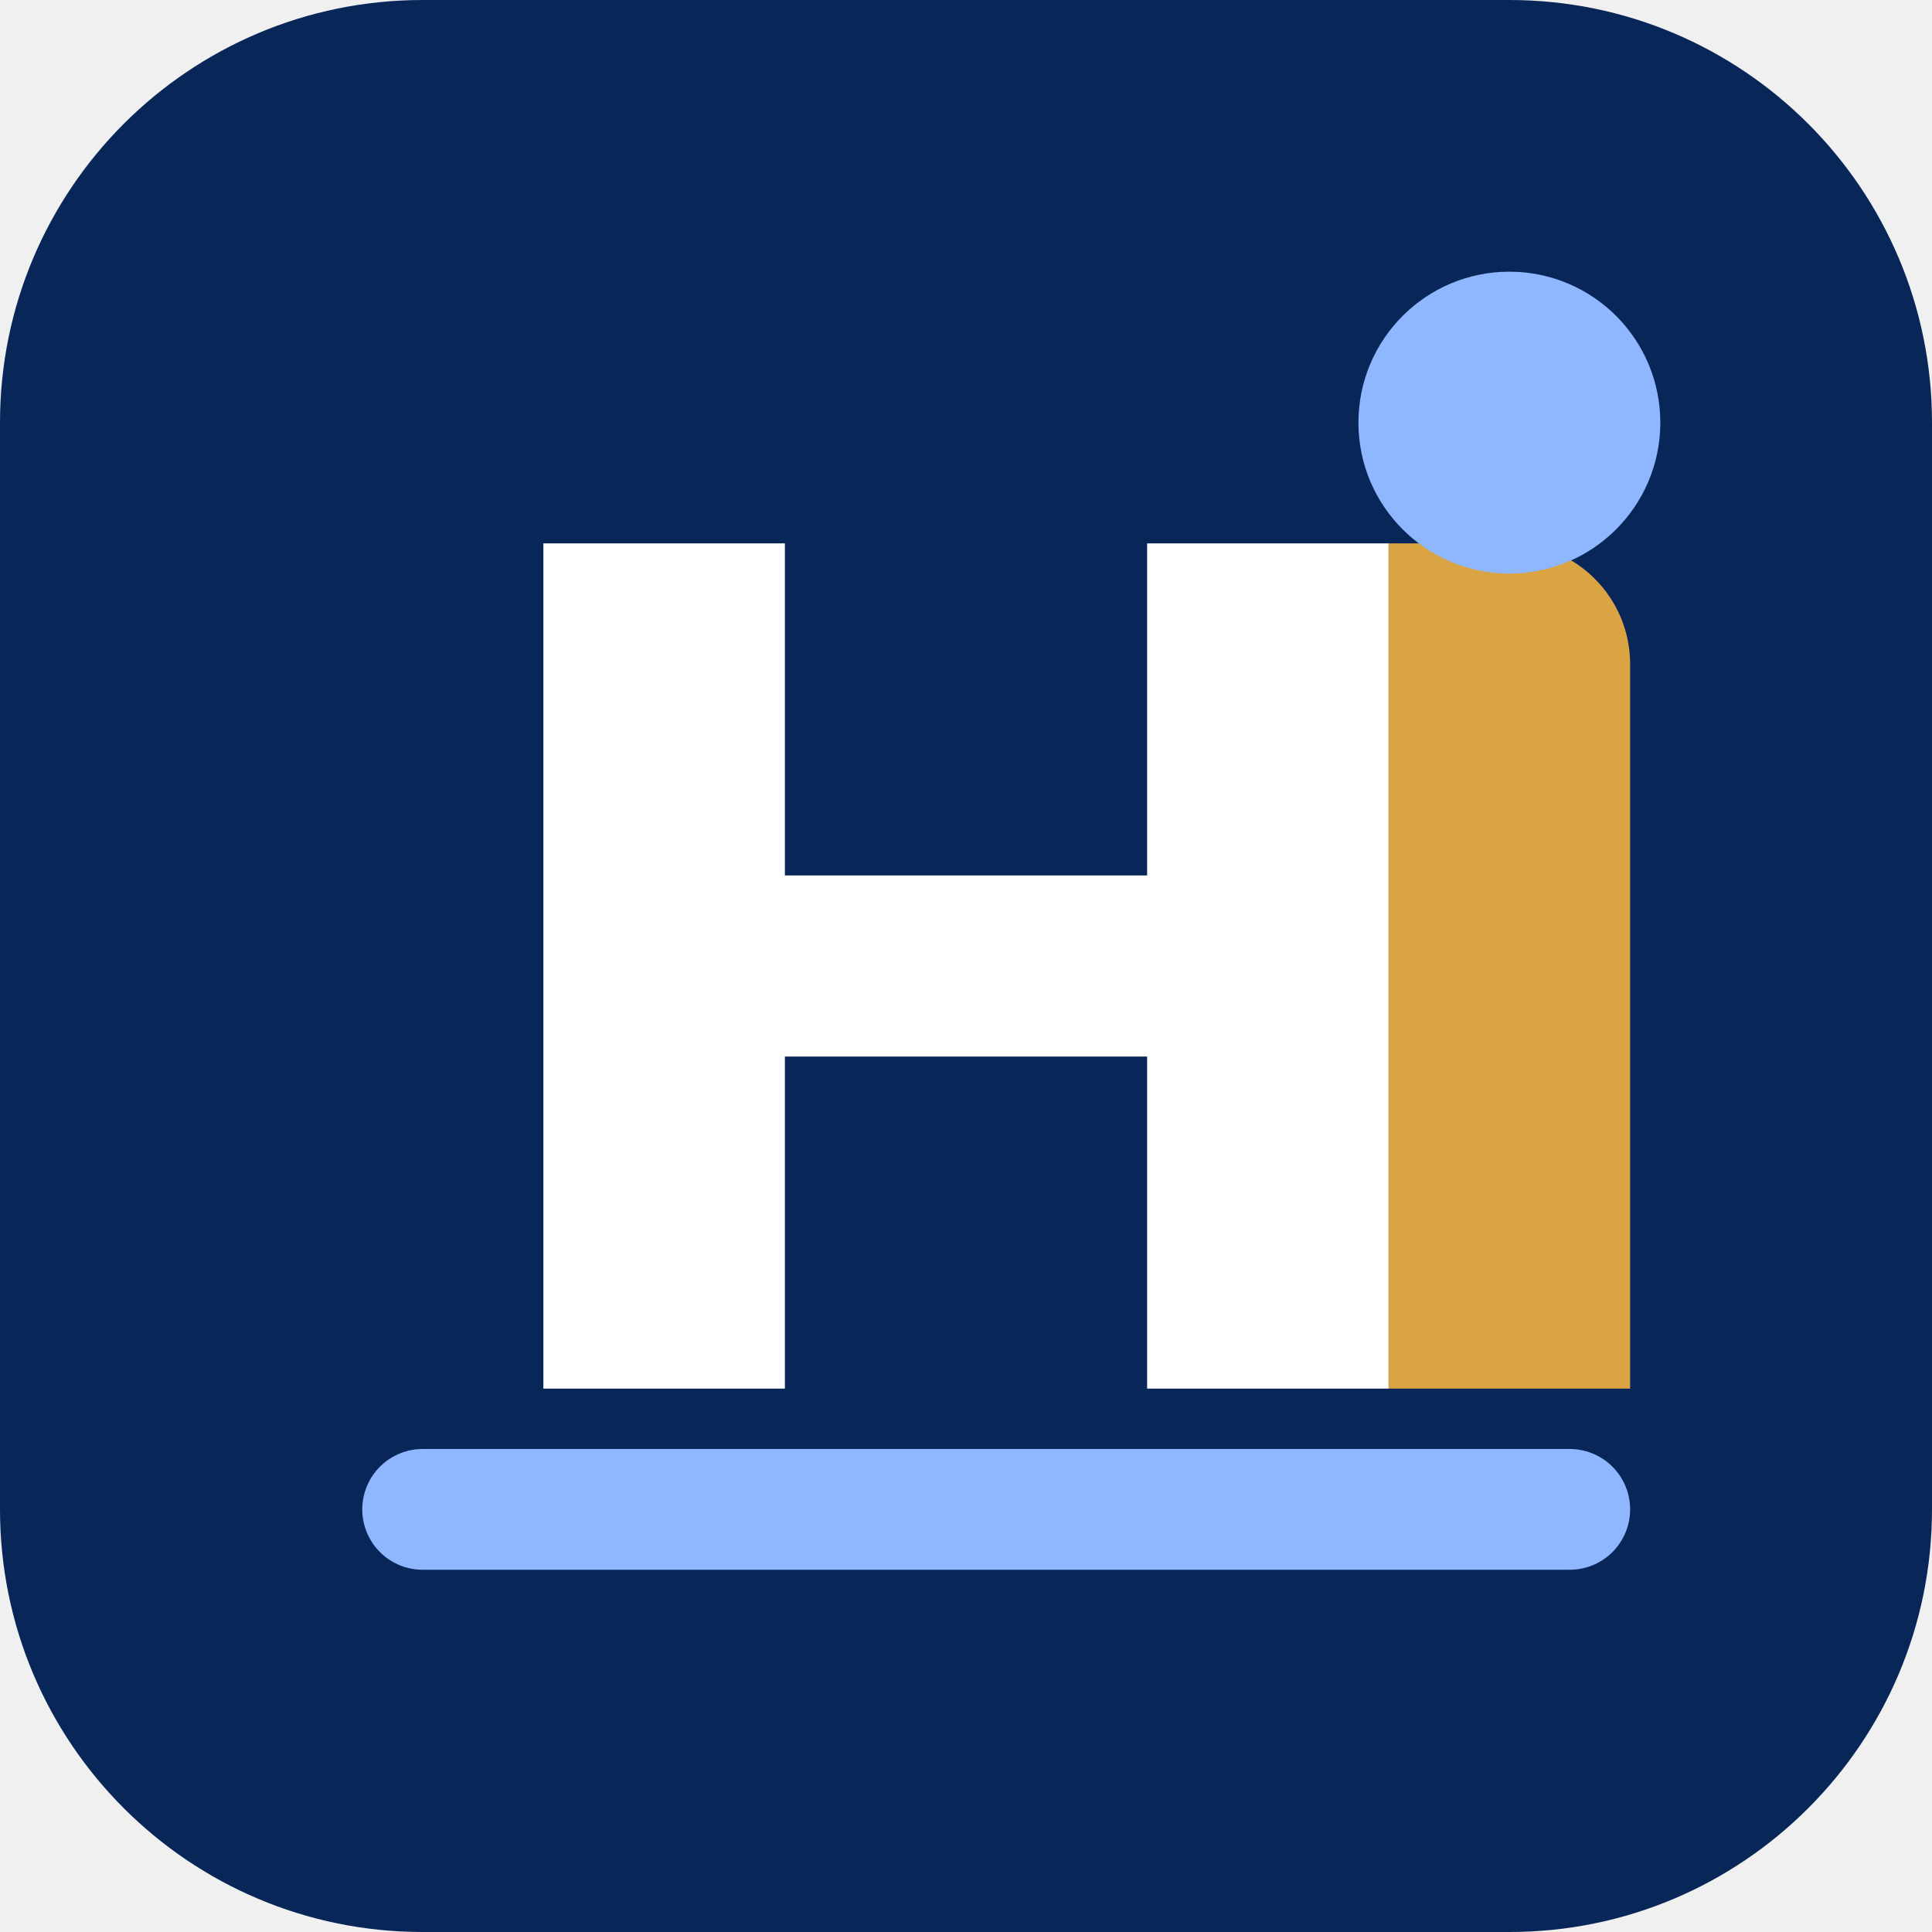
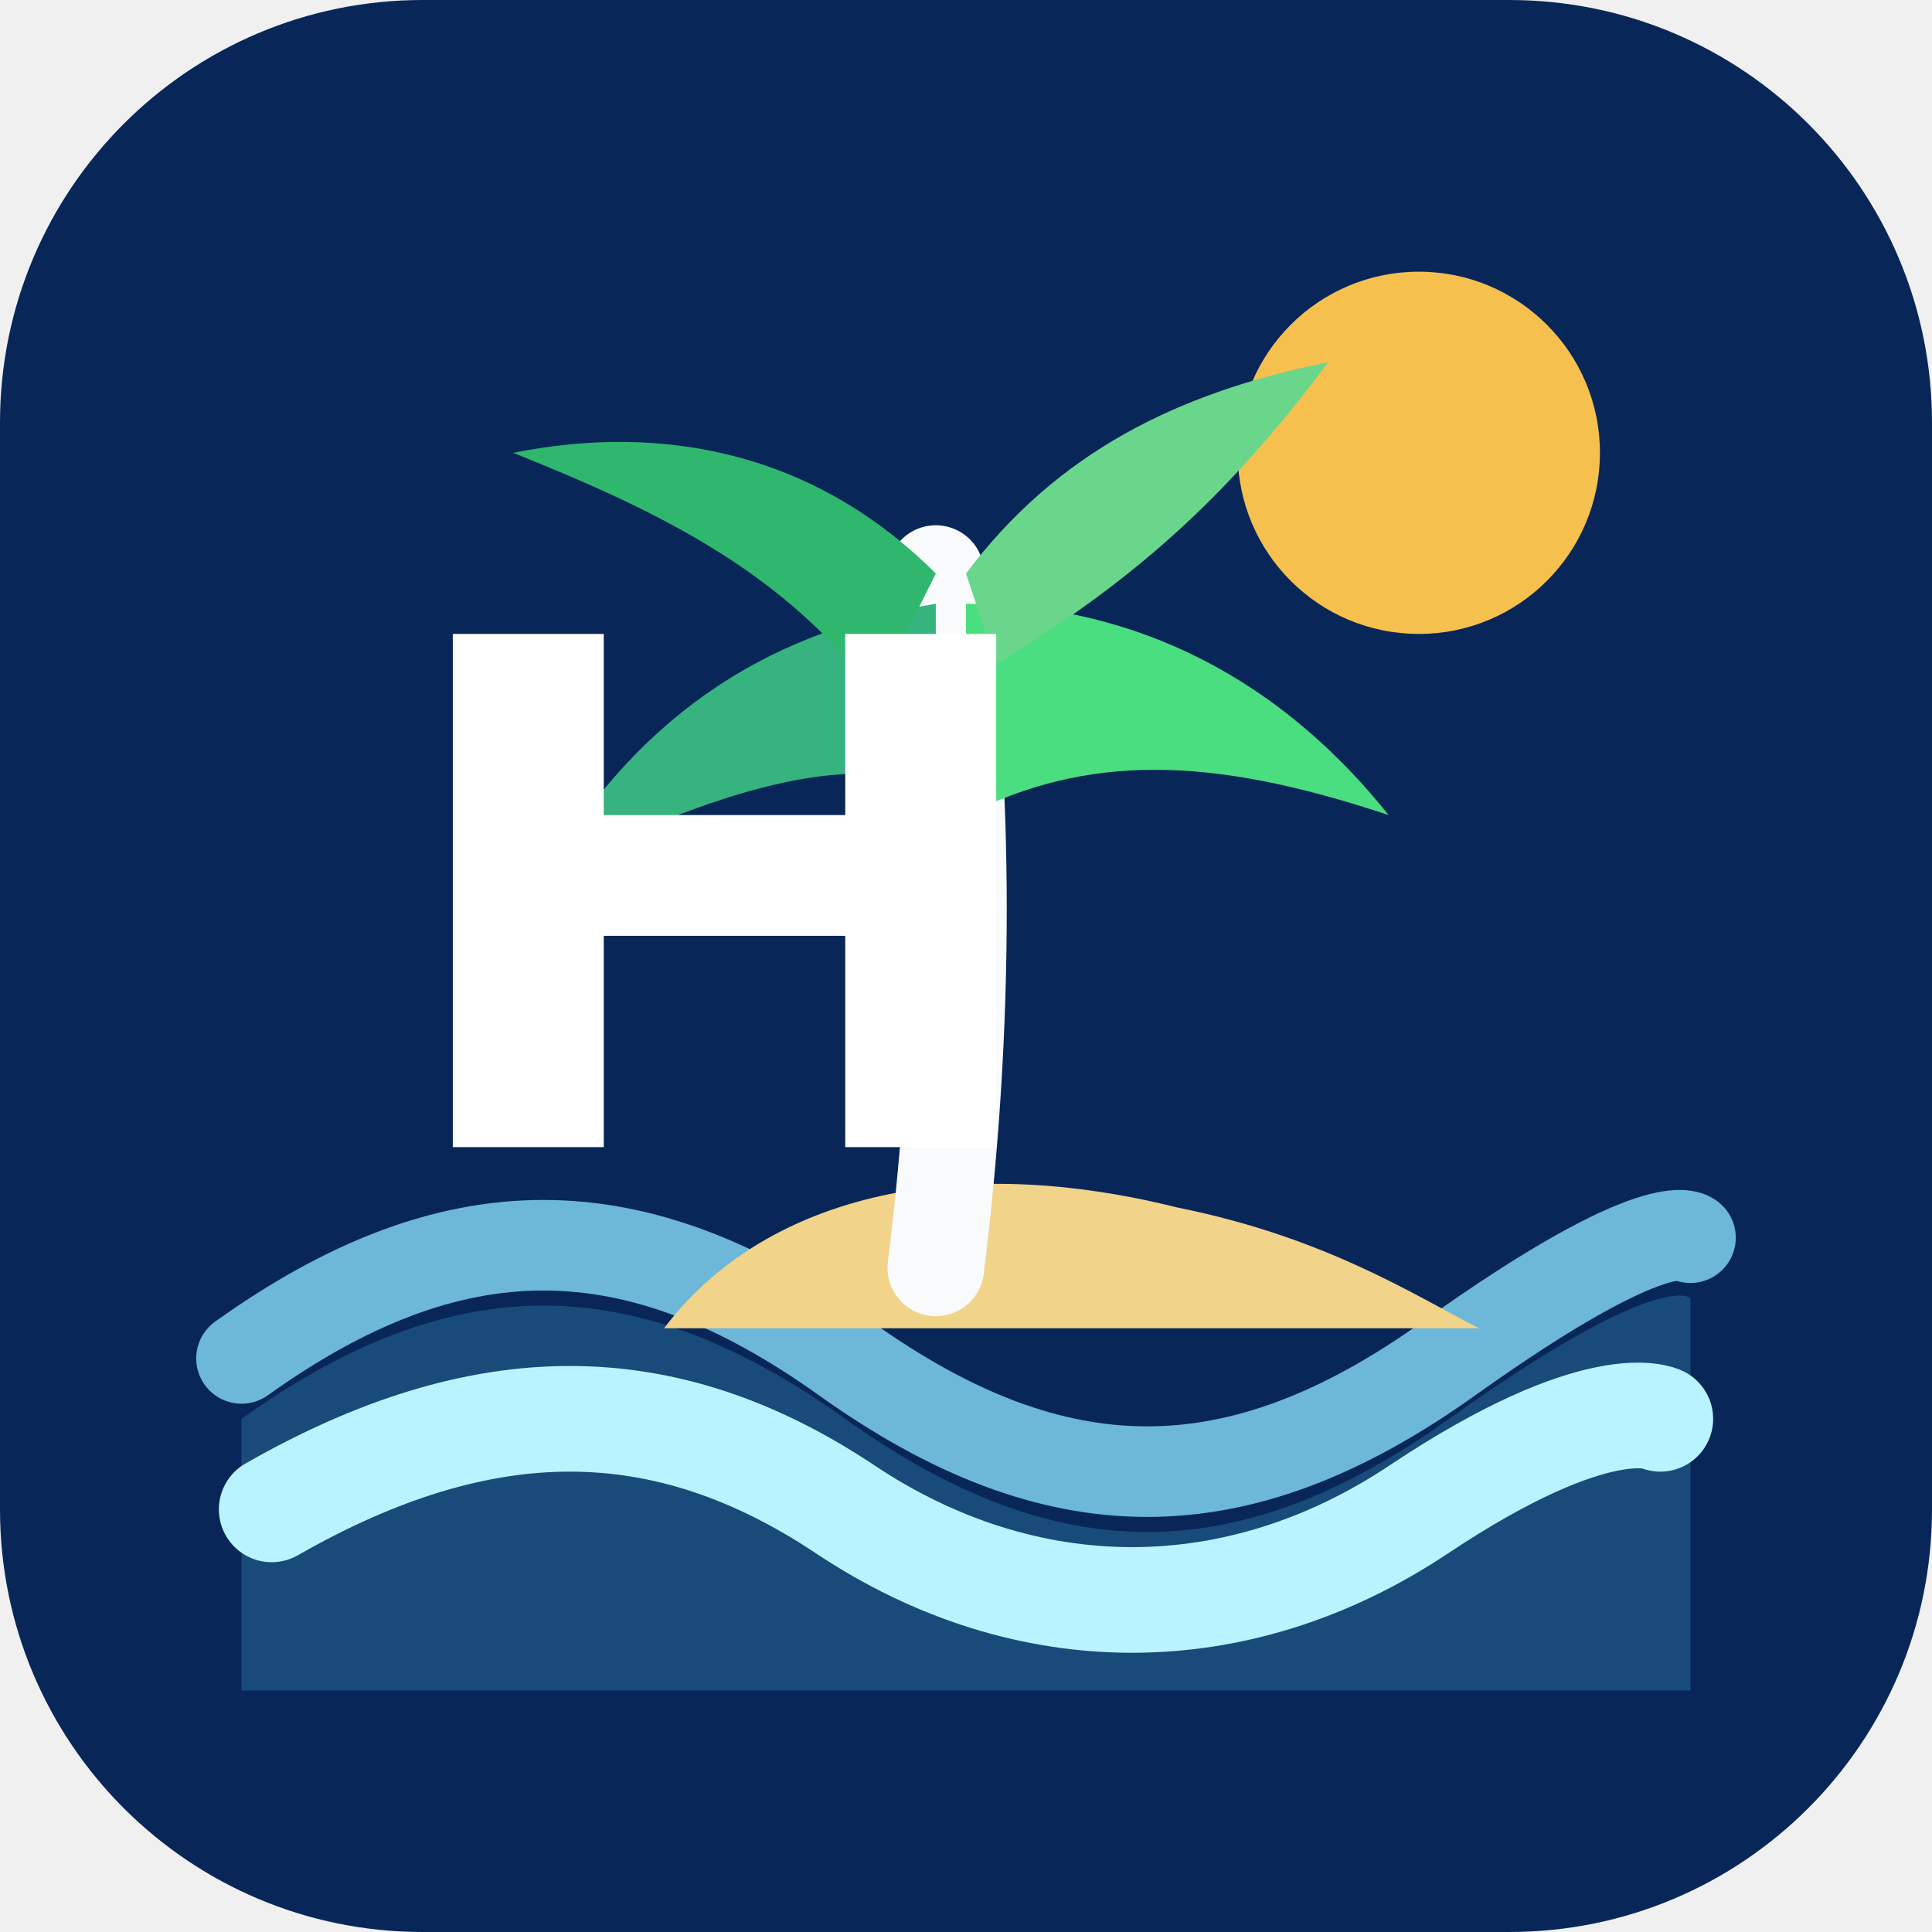
- <svg xmlns="http://www.w3.org/2000/svg" viewBox="0 0 64 64" role="img" aria-label="Hotel Calculator logo">
+ <svg xmlns="http://www.w3.org/2000/svg" viewBox="0 0 64 64" role="img" aria-label="Maldives Hotel Calculator logo">
+   <style>
+     .sun { transform-origin: 47px 15px; animation: sunPulse 4.8s ease-in-out infinite; }
+     .wave-front { animation: waveDrift 3.8s ease-in-out infinite; }
+     .wave-back { animation: waveDriftBack 4.6s ease-in-out infinite; }
+     .palm { transform-origin: 31px 34px; animation: palmSway 4.2s ease-in-out infinite; }
+     @keyframes sunPulse {
+       0%, 100% { transform: scale(1); opacity: .92; }
+       50% { transform: scale(1.12); opacity: 1; }
+     }
+     @keyframes waveDrift {
+       0%, 100% { transform: translateX(-1px); }
+       50% { transform: translateX(2px); }
+     }
+     @keyframes waveDriftBack {
+       0%, 100% { transform: translateX(2px); }
+       50% { transform: translateX(-1px); }
+     }
+     @keyframes palmSway {
+       0%, 100% { transform: rotate(-1.5deg); }
+       50% { transform: rotate(2deg); }
+     }
+     @media (prefers-reduced-motion: reduce) {
+       .sun, .wave-front, .wave-back, .palm { animation: none; }
+     }
+   </style>
  <rect width="64" height="64" rx="14" fill="#082758" />
-   <path d="M18 46V18h8v11h12V18h8v28h-8V35H26v11h-8Z" fill="#fff" />
-   <path d="M46 18h4a4 4 0 0 1 4 4v24h-8V18Z" fill="#d9a441" />
-   <path d="M14 50h38" stroke="#8fb7ff" stroke-width="4" stroke-linecap="round" />
-   <circle cx="50" cy="14" r="5" fill="#8fb7ff" />
+   <path d="M8 47c7-5 13-5 20 0s13 5 20 0 8-4 8-4v13H8V47Z" fill="#184a7a" />
+   <path class="wave-back" d="M8 45c7-5 13-5 20 0s13 5 20 0 8-4 8-4" fill="none" stroke="#6db7d8" stroke-width="3" stroke-linecap="round" />
+   <path class="wave-front" d="M9 50c7-4 13-4 19 0s13 4 19 0 8-3 8-3" fill="none" stroke="#b9f3ff" stroke-width="3.5" stroke-linecap="round" />
+   <circle class="sun" cx="47" cy="15" r="6" fill="#f6c04f" />
+   <path d="M22 44c3-4 9-6 17-4 5 1 8 3 10 4H22Z" fill="#f2d38a" />
+   <g class="palm">
+     <path d="M31 42c1-8 1-16 0-23" fill="none" stroke="#f8fafc" stroke-width="3.2" stroke-linecap="round" />
+     <path d="M31 20c-6 1-10 4-13 9 6-3 10-4 13-3" fill="#36b37e" />
+     <path d="M32 20c5 0 10 2 14 7-6-2-10-2-14 0" fill="#4ade80" />
+     <path d="M31 19c-4-4-9-5-14-4 5 2 9 4 12 8" fill="#2fb76e" />
+     <path d="M32 19c3-4 7-6 12-7-3 4-6 7-11 10" fill="#69d68b" />
+   </g>
+   <path d="M15 21v17h5v-7h8v7h5V21h-5v6h-8v-6h-5Z" fill="#fff" />
</svg>
